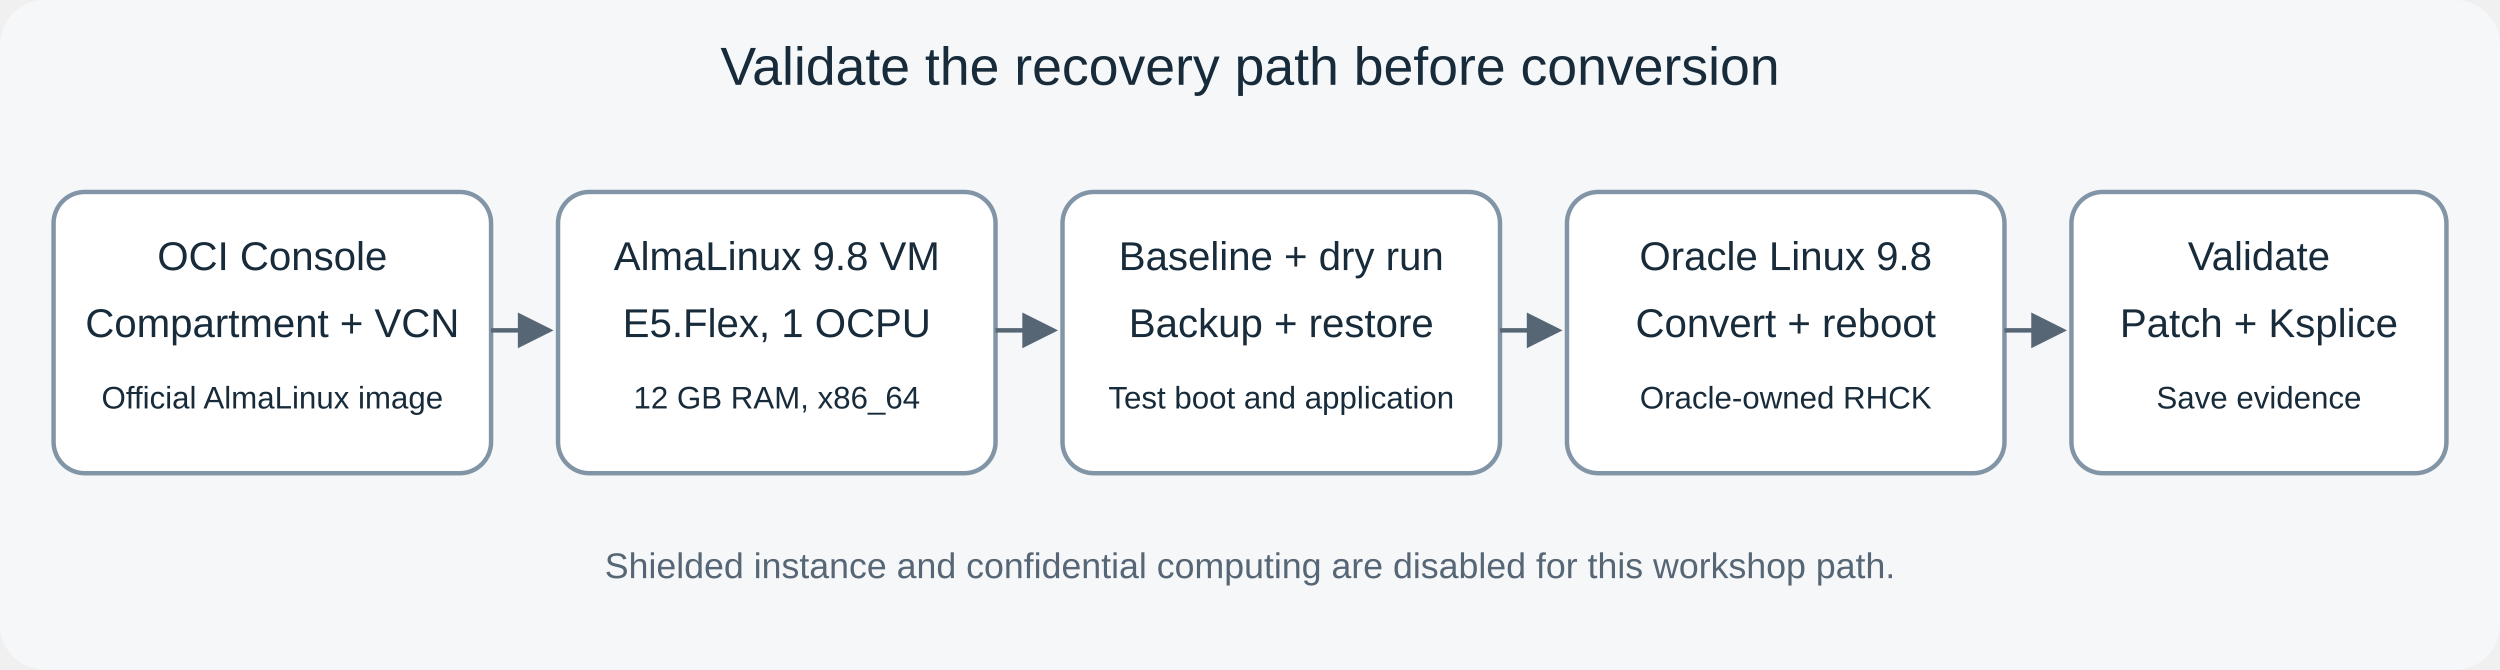
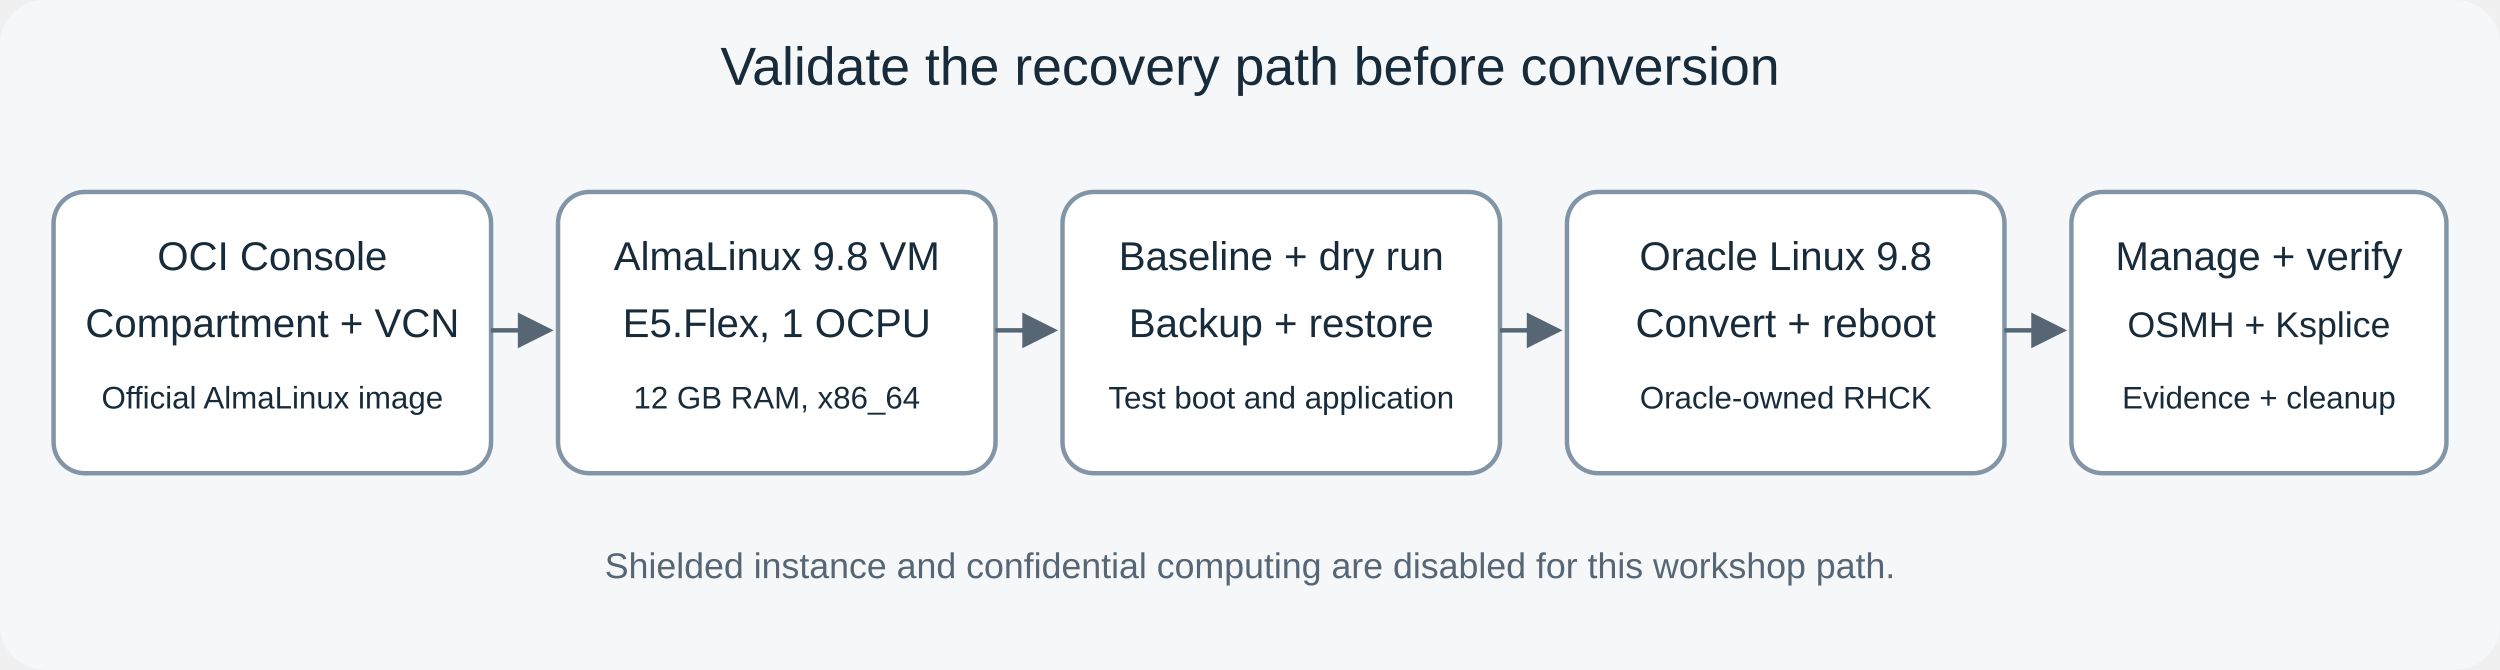
<svg xmlns="http://www.w3.org/2000/svg" width="1120" height="300" viewBox="0 0 1120 300" role="img" aria-labelledby="title desc">
  <defs>
    <marker id="arrow" markerWidth="8" markerHeight="8" refX="7" refY="4" orient="auto">
      <path d="M0,0 L8,4 L0,8" fill="#576675" />
    </marker>
  </defs>
  <rect width="1120" height="300" rx="20" fill="#f5f7f9" />
  <g font-family="Arial,sans-serif" text-anchor="middle">
    <text x="560" y="38" font-size="24" fill="#172b3a">Validate the recovery path before conversion</text>
    <g fill="#fff" stroke="#8295a6" stroke-width="2">
      <rect x="24" y="86" width="196" height="126" rx="14" />
      <rect x="250" y="86" width="196" height="126" rx="14" />
      <rect x="476" y="86" width="196" height="126" rx="14" />
      <rect x="702" y="86" width="196" height="126" rx="14" />
      <rect x="928" y="86" width="168" height="126" rx="14" />
    </g>
    <g font-size="18" fill="#172b3a">
      <text x="122" y="121">OCI Console</text>
      <text x="122" y="151">Compartment + VCN</text>
      <text x="122" y="183" font-size="14">Official AlmaLinux image</text>
      <text x="348" y="121">AlmaLinux 9.8 VM</text>
      <text x="348" y="151">E5.Flex, 1 OCPU</text>
      <text x="348" y="183" font-size="14">12 GB RAM, x86_64</text>
      <text x="574" y="121">Baseline + dry run</text>
      <text x="574" y="151">Backup + restore</text>
      <text x="574" y="183" font-size="14">Test boot and application</text>
      <text x="800" y="121">Oracle Linux 9.8</text>
      <text x="800" y="151">Convert + reboot</text>
      <text x="800" y="183" font-size="14">Oracle-owned RHCK</text>
-       <text x="1012" y="121">Validate</text>
-       <text x="1012" y="151">Patch + Ksplice</text>
-       <text x="1012" y="183" font-size="14">Save evidence</text>
+       <text x="1012" y="121">Manage + verify</text>
+       <text x="1012" y="151" font-size="16">OSMH + Ksplice</text>
+       <text x="1012" y="183" font-size="14">Evidence + cleanup</text>
    </g>
  </g>
  <g stroke="#576675" stroke-width="2" marker-end="url(#arrow)">
    <path d="M220 148 H246" />
    <path d="M446 148 H472" />
    <path d="M672 148 H698" />
    <path d="M898 148 H924" />
  </g>
  <text x="560" y="259" font-family="Arial,sans-serif" text-anchor="middle" font-size="16" fill="#576675">Shielded instance and confidential computing are disabled for this workshop path.</text>
</svg>
